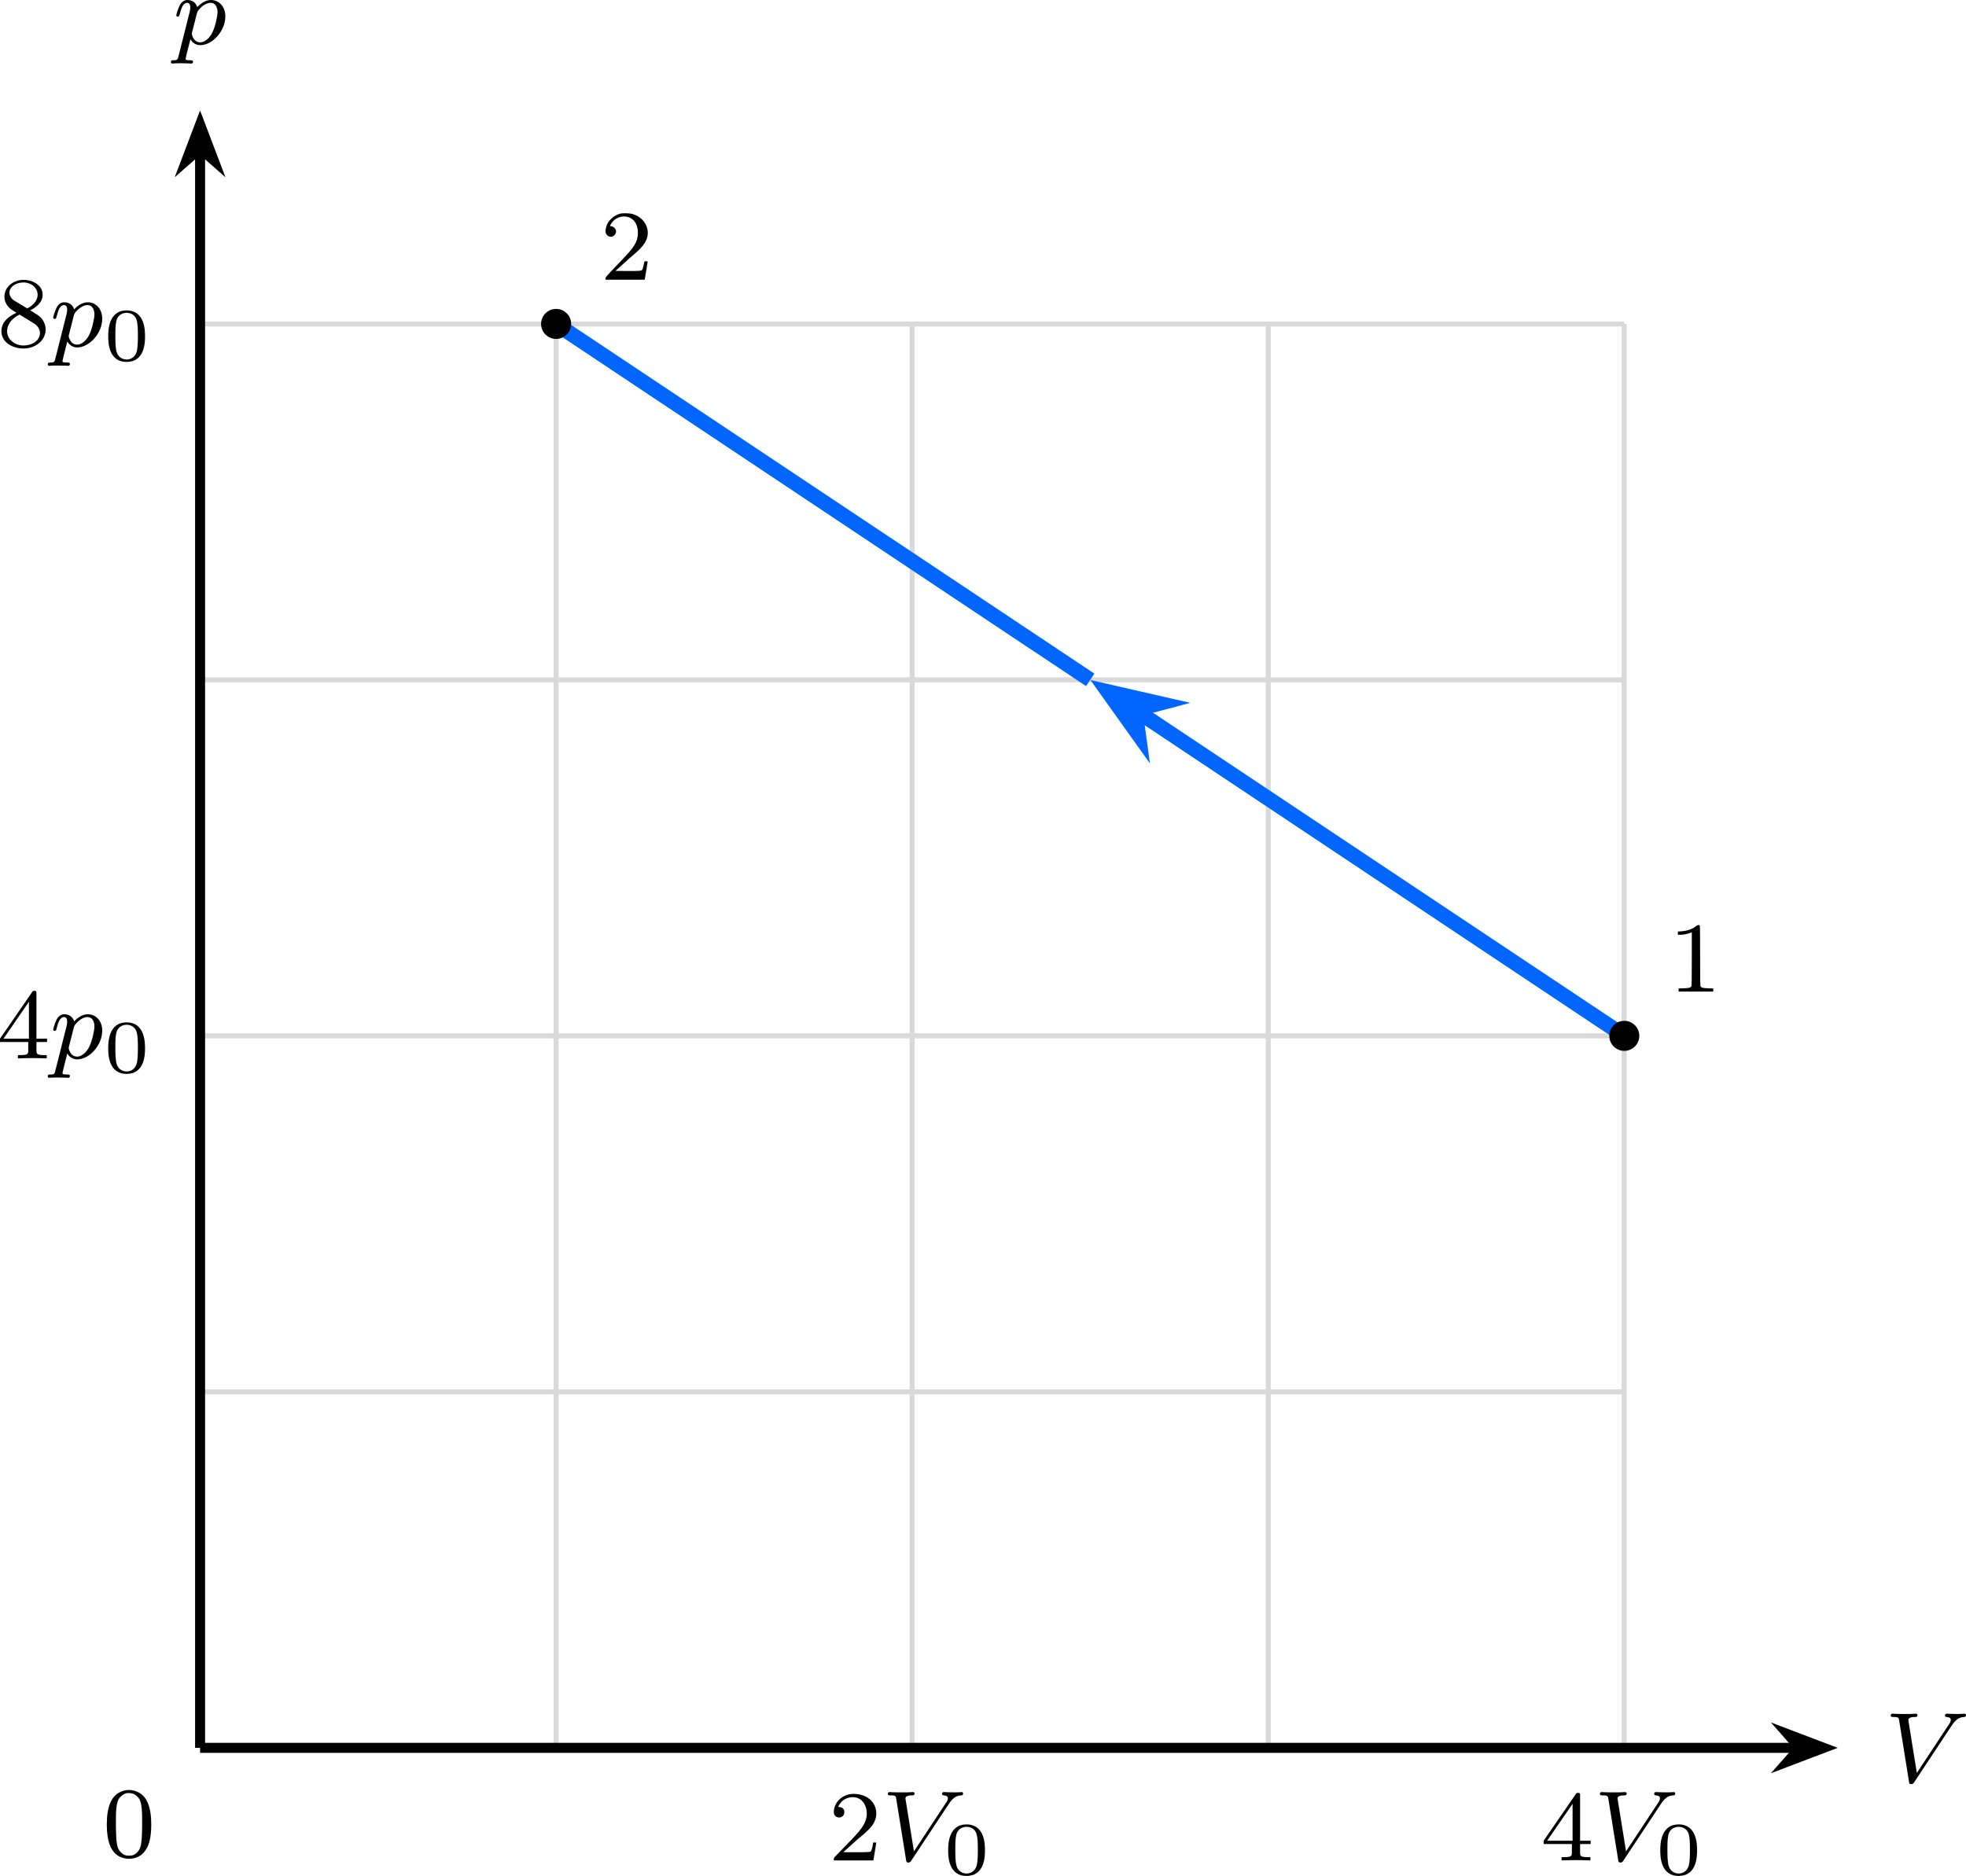
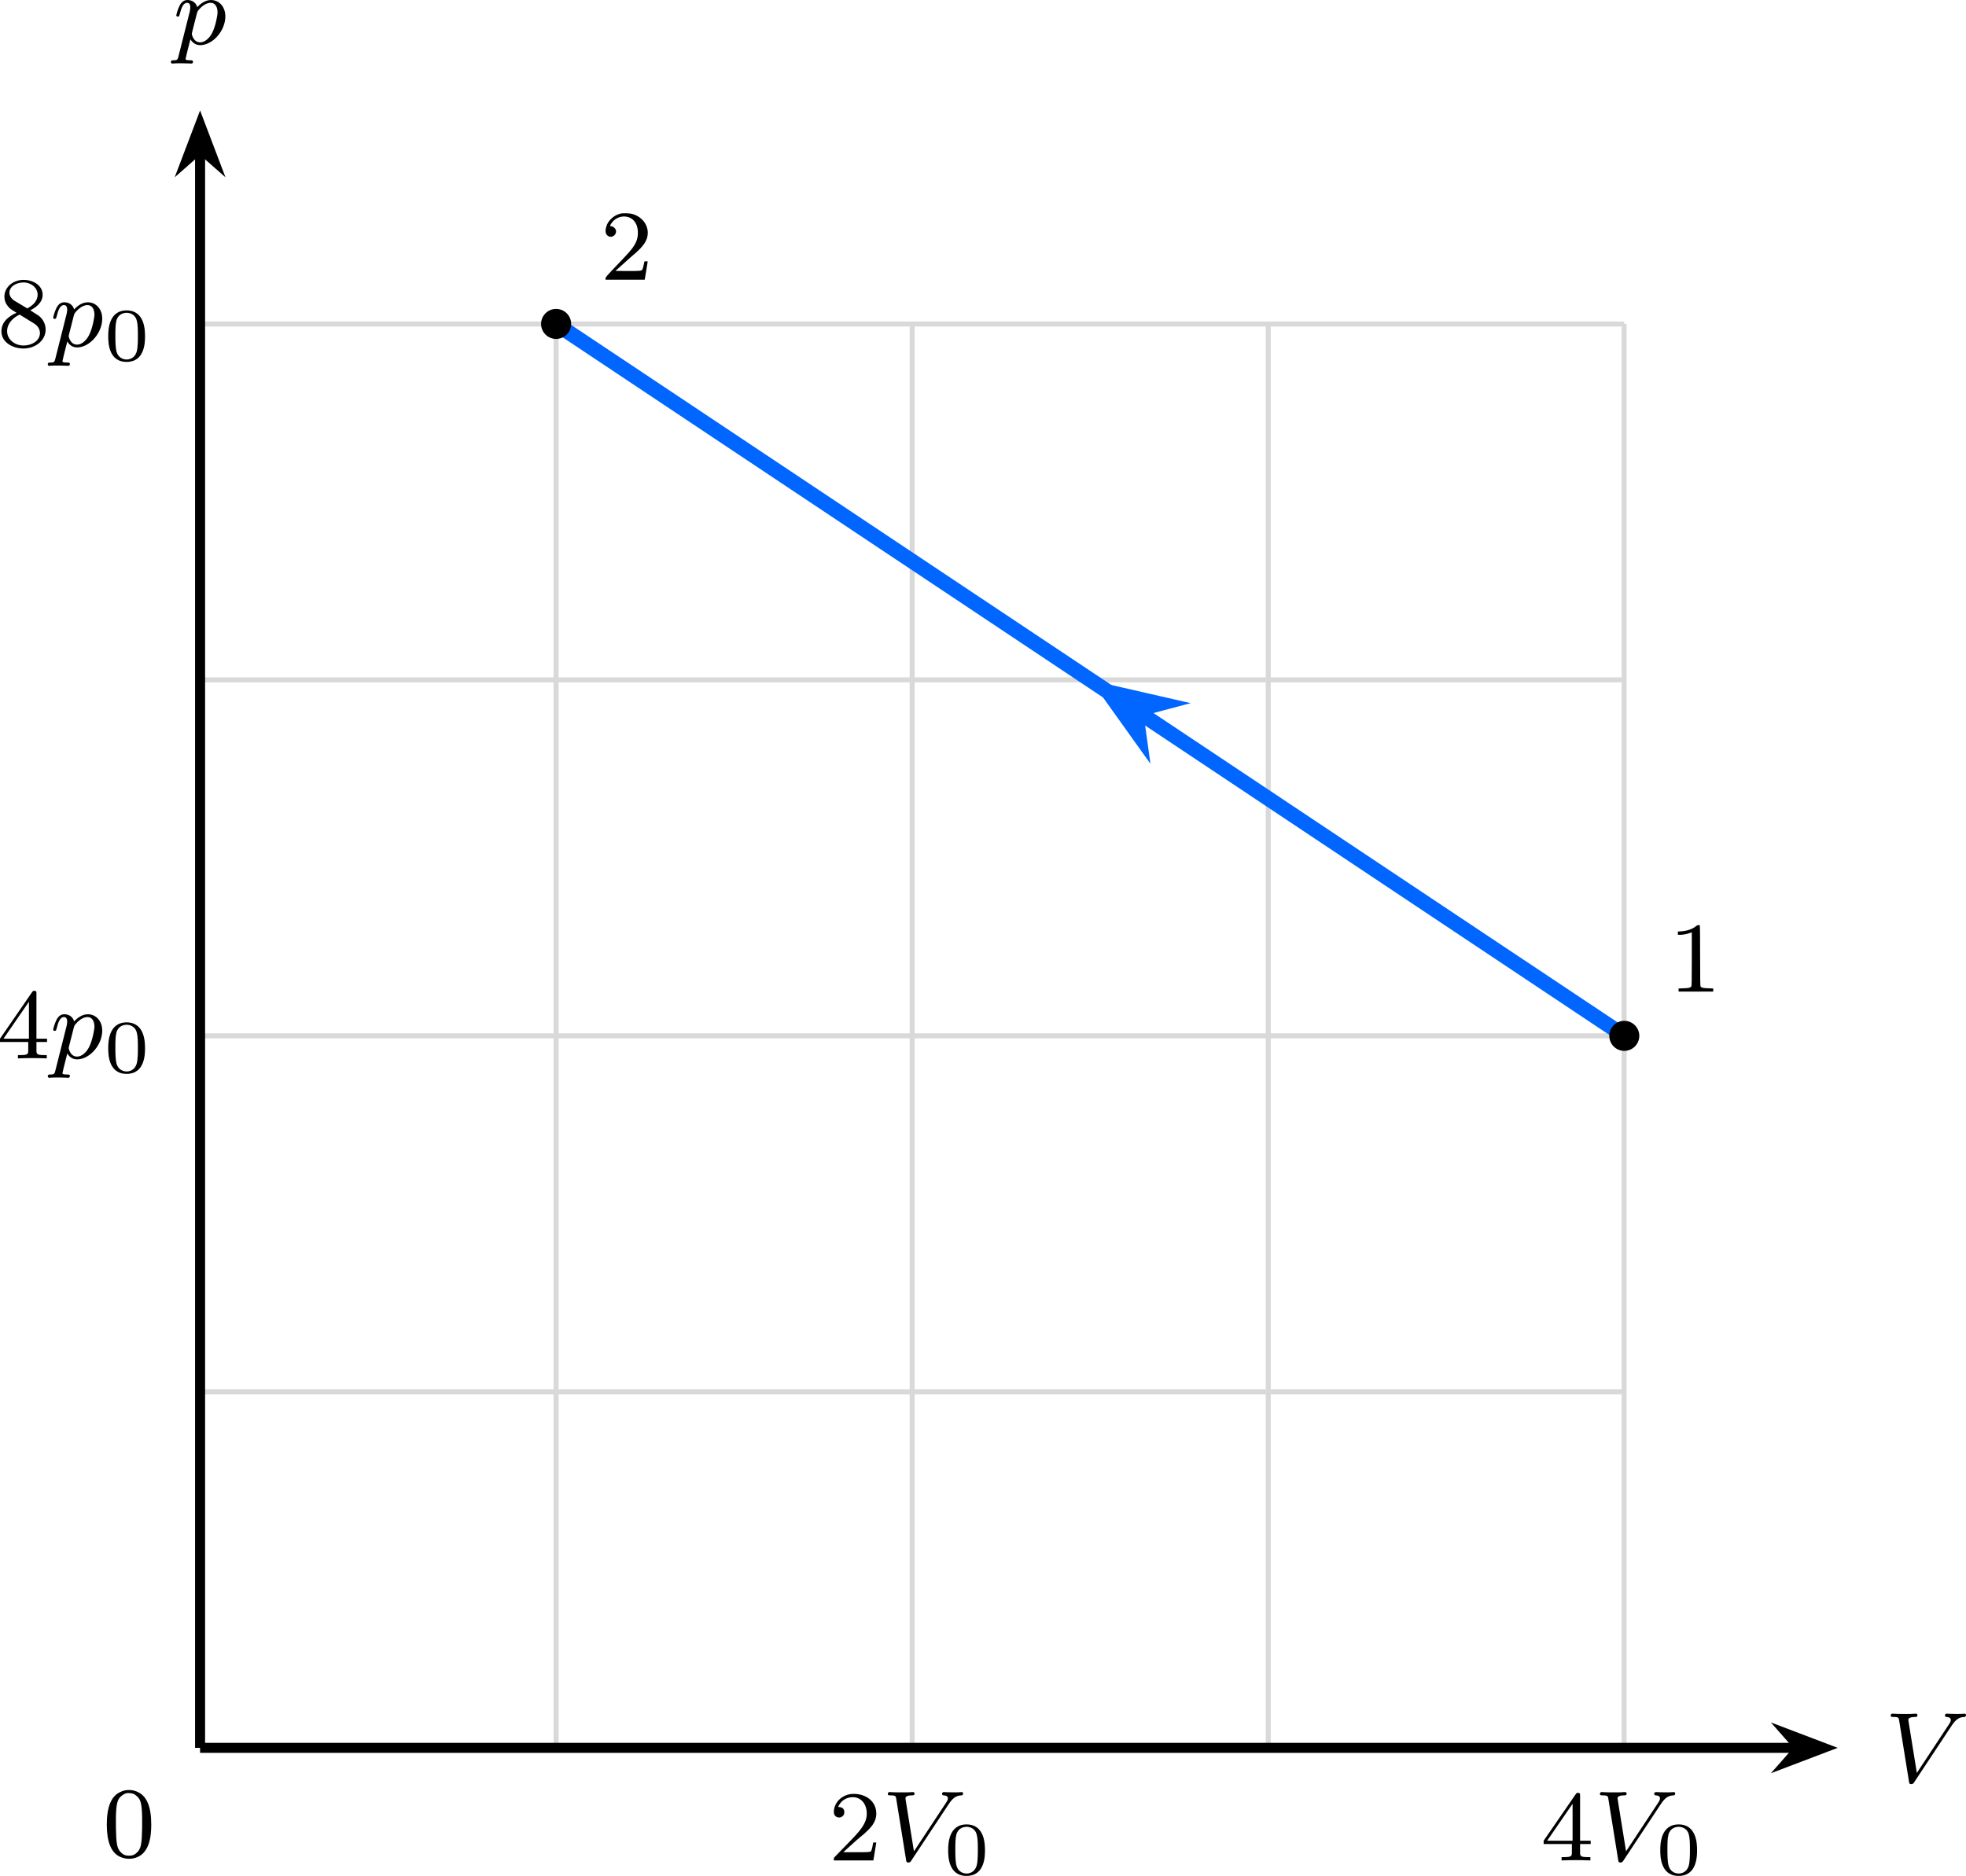
<svg xmlns="http://www.w3.org/2000/svg" xmlns:xlink="http://www.w3.org/1999/xlink" version="1.1" width="203.478pt" height="194.189pt" viewBox="-66.449 -66.773 156.521 149.376">
  <defs>
    <path id="g1-48" d="M3.288-1.907C3.288-2.343 3.288-3.975 1.823-3.975S.359-2.343 .359-1.907C.359-1.476 .359 .126 1.823 .126S3.288-1.476 3.288-1.907ZM1.823-.066C1.572-.066 1.166-.185 1.022-.681C.927-1.028 .927-1.614 .927-1.985C.927-2.385 .927-2.845 1.01-3.168C1.16-3.706 1.614-3.784 1.823-3.784C2.098-3.784 2.493-3.652 2.624-3.198C2.714-2.881 2.72-2.445 2.72-1.985C2.72-1.602 2.72-.998 2.618-.664C2.451-.143 2.02-.066 1.823-.066Z" />
    <path id="g2-50" d="M2.248-1.626C2.375-1.745 2.71-2.008 2.837-2.12C3.332-2.574 3.802-3.013 3.802-3.738C3.802-4.686 3.005-5.3 2.008-5.3C1.052-5.3 .422-4.575 .422-3.866C.422-3.475 .733-3.419 .845-3.419C1.012-3.419 1.259-3.539 1.259-3.842C1.259-4.256 .861-4.256 .765-4.256C.996-4.838 1.53-5.037 1.921-5.037C2.662-5.037 3.045-4.407 3.045-3.738C3.045-2.909 2.463-2.303 1.522-1.339L.518-.303C.422-.215 .422-.199 .422 0H3.571L3.802-1.427H3.555C3.531-1.267 3.467-.869 3.371-.717C3.324-.654 2.718-.654 2.59-.654H1.172L2.248-1.626Z" />
    <path id="g2-52" d="M3.14-5.157C3.14-5.316 3.14-5.38 2.973-5.38C2.869-5.38 2.861-5.372 2.782-5.26L.239-1.57V-1.307H2.487V-.646C2.487-.351 2.463-.263 1.849-.263H1.666V0C2.343-.024 2.359-.024 2.813-.024S3.284-.024 3.961 0V-.263H3.778C3.164-.263 3.14-.351 3.14-.646V-1.307H3.985V-1.57H3.14V-5.157ZM2.542-4.511V-1.57H.518L2.542-4.511Z" />
    <path id="g2-56" d="M2.646-2.877C3.092-3.092 3.634-3.491 3.634-4.113C3.634-4.87 2.861-5.3 2.12-5.3C1.275-5.3 .59-4.718 .59-3.969C.59-3.674 .693-3.403 .893-3.172C1.028-3.005 1.06-2.989 1.554-2.678C.566-2.24 .351-1.658 .351-1.211C.351-.335 1.235 .167 2.104 .167C3.084 .167 3.873-.494 3.873-1.339C3.873-1.841 3.602-2.176 3.475-2.311C3.339-2.439 3.332-2.447 2.646-2.877ZM1.411-3.626C1.18-3.762 .988-3.993 .988-4.272C.988-4.774 1.538-5.093 2.104-5.093C2.726-5.093 3.236-4.67 3.236-4.113C3.236-3.65 2.877-3.26 2.407-3.029L1.411-3.626ZM1.801-2.534C1.833-2.519 2.742-1.961 2.877-1.873C3.005-1.801 3.419-1.546 3.419-1.068C3.419-.454 2.774-.072 2.12-.072C1.411-.072 .805-.558 .805-1.211C.805-1.809 1.251-2.279 1.801-2.534Z" />
    <path id="g3-48" d="M1.753-5.268C1.666-5.252 1.498-5.197 1.379-5.133C.669-4.798 .327-3.945 .327-2.55C.327-1.196 .654-.367 1.315-.016C1.969 .319 2.782 .199 3.252-.303C3.674-.757 3.866-1.467 3.866-2.55C3.866-3.945 3.523-4.798 2.813-5.133C2.479-5.3 2.128-5.34 1.753-5.268ZM2.487-4.981C2.654-4.894 2.861-4.694 2.933-4.551C3.108-4.224 3.156-3.626 3.14-2.319C3.116-1.012 3.053-.669 2.766-.359C2.566-.151 2.383-.072 2.096-.072S1.626-.151 1.427-.359C1.14-.669 1.076-1.012 1.052-2.319C1.036-3.626 1.084-4.224 1.259-4.551C1.355-4.75 1.618-4.965 1.857-5.037C1.993-5.085 2.343-5.053 2.487-4.981Z" />
    <path id="g3-49" d="M2.192-5.22C1.929-4.989 1.482-4.838 1.02-4.806L.749-4.79V-4.655V-4.527H.901C1.124-4.527 1.419-4.575 1.65-4.655L1.857-4.726V-2.59C1.857-.964 1.849-.446 1.817-.414C1.737-.311 1.634-.287 1.219-.271L.805-.255V-.135V-.008H2.184H3.563V-.135V-.255L3.148-.271C2.742-.287 2.63-.311 2.558-.414C2.527-.446 2.519-1.02 2.519-2.837C2.519-4.144 2.511-5.236 2.495-5.26C2.471-5.34 2.303-5.316 2.192-5.22Z" />
    <path id="g3-50" d="M1.586-5.26C1.315-5.189 1.044-5.037 .853-4.838C.646-4.639 .526-4.439 .462-4.176C.367-3.826 .422-3.602 .63-3.475C.98-3.26 1.411-3.69 1.196-4.041C1.124-4.16 .972-4.256 .861-4.256S.757-4.296 .869-4.471C1.196-4.981 1.857-5.181 2.391-4.918C2.798-4.71 3.021-4.24 2.989-3.626C2.973-3.3 2.893-3.053 2.702-2.734C2.519-2.431 2.271-2.144 1.299-1.132C.486-.279 .414-.199 .414-.104V0H1.977H3.531L3.547-.08C3.555-.128 3.602-.414 3.658-.733C3.706-1.044 3.754-1.339 3.762-1.387C3.778-1.467 3.778-1.467 3.642-1.467C3.515-1.467 3.507-1.467 3.491-1.355C3.459-1.164 3.387-.893 3.347-.813C3.292-.701 3.14-.685 2.096-.693L1.203-.701L1.809-1.243C2.136-1.546 2.55-1.913 2.726-2.056C3.475-2.694 3.778-3.172 3.778-3.73C3.778-4.415 3.3-5.013 2.574-5.228C2.335-5.3 1.793-5.316 1.586-5.26Z" />
    <path id="g0-86" d="M5.34-4.495C5.738-5.101 6.041-5.165 6.36-5.181C6.448-5.189 6.48-5.268 6.48-5.332C6.48-5.356 6.464-5.444 6.368-5.444S6.304-5.42 5.723-5.42C5.212-5.42 4.997-5.444 4.965-5.444C4.926-5.444 4.806-5.444 4.806-5.292C4.806-5.189 4.91-5.181 4.949-5.181C5.165-5.165 5.268-5.085 5.268-4.941C5.268-4.814 5.197-4.71 5.157-4.647L2.566-.725L1.905-4.822C1.897-4.894 1.889-4.933 1.889-4.957C1.889-5.061 2.008-5.181 2.415-5.181C2.511-5.181 2.614-5.181 2.614-5.332C2.614-5.364 2.59-5.444 2.487-5.444C2.415-5.444 2.096-5.428 2.032-5.42H1.53C.813-5.42 .709-5.444 .638-5.444C.606-5.444 .486-5.444 .486-5.292C.486-5.181 .59-5.181 .709-5.181C1.116-5.181 1.124-5.109 1.156-4.91L1.937-.056C1.961 .104 1.969 .167 2.12 .167C2.256 .167 2.303 .096 2.359 .008L5.34-4.495Z" />
    <path id="g0-112" d="M.414 .964C.351 1.219 .335 1.283 .016 1.283C-.096 1.283-.191 1.283-.191 1.435C-.191 1.506-.12 1.546-.08 1.546C0 1.546 .032 1.522 .622 1.522C1.196 1.522 1.363 1.546 1.419 1.546C1.451 1.546 1.57 1.546 1.57 1.395C1.57 1.283 1.459 1.283 1.363 1.283C.98 1.283 .98 1.235 .98 1.164C.98 1.108 1.124 .542 1.363-.391C1.467-.207 1.714 .08 2.144 .08C3.124 .08 4.144-1.052 4.144-2.208C4.144-2.997 3.634-3.515 2.997-3.515C2.519-3.515 2.136-3.188 1.905-2.949C1.737-3.515 1.203-3.515 1.124-3.515C.837-3.515 .638-3.332 .51-3.084C.327-2.726 .239-2.319 .239-2.295C.239-2.224 .295-2.192 .359-2.192C.462-2.192 .47-2.224 .526-2.431C.63-2.837 .773-3.292 1.1-3.292C1.299-3.292 1.355-3.108 1.355-2.917C1.355-2.837 1.323-2.646 1.307-2.582L.414 .964ZM1.881-2.455C1.921-2.59 1.921-2.606 2.04-2.75C2.343-3.108 2.686-3.292 2.973-3.292C3.371-3.292 3.523-2.901 3.523-2.542C3.523-2.248 3.347-1.395 3.108-.925C2.901-.494 2.519-.143 2.144-.143C1.602-.143 1.474-.765 1.474-.821C1.474-.837 1.49-.925 1.498-.948L1.881-2.455Z" />
  </defs>
  <g id="page1">
    <path d="M-50.52 72.406H62.867M-50.52 44.059H62.867M-50.52 15.711H62.867M-50.52-12.637H62.867M-50.52-40.972H62.867M-50.52 72.406V-40.98M-22.176 72.406V-40.98M6.172 72.406V-40.98M34.52 72.406V-40.98M62.855 72.406V-40.98" stroke="#d9d9d9" fill="none" stroke-width=".399" stroke-miterlimit="10" />
    <path d="M-50.52 72.406H76.652" stroke="#000" fill="none" stroke-width=".797" stroke-miterlimit="10" />
    <path d="M78.738 72.406L75.902 71.328L76.852 72.406L75.902 73.484Z" />
    <path d="M78.738 72.406L75.902 71.328L76.852 72.406L75.902 73.484Z" stroke="#000" fill="none" stroke-width=".797" stroke-miterlimit="10" />
    <g transform="matrix(1 0 0 1 134.1137 2.7231)">
      <use x="-50.521" y="72.406" xlink:href="#g0-86" />
    </g>
    <path d="M-50.52 72.406V-54.765" stroke="#000" fill="none" stroke-width=".797" stroke-miterlimit="10" />
    <path d="M-50.52-56.855L-51.598-54.016L-50.52-54.965L-49.441-54.016Z" />
    <path d="M-50.52-56.855L-51.598-54.016L-50.52-54.965L-49.441-54.016Z" stroke="#000" fill="none" stroke-width=".797" stroke-miterlimit="10" />
    <g transform="matrix(1 0 0 1 -2.1314 -135.6635)">
      <use x="-50.521" y="72.406" xlink:href="#g0-112" />
    </g>
-     <path d="M62.867 15.711L24.168-10.086" stroke="#06f" fill="none" stroke-width="1.196" stroke-miterlimit="10" />
-     <path d="M21.762-11.691L24.184-8.297L23.918-10.254L25.828-10.762Z" fill="#06f" />
-     <path d="M21.762-11.691L24.184-8.297L23.918-10.254L25.828-10.762Z" stroke="#06f" fill="none" stroke-width="1.195" stroke-miterlimit="10" />
-     <path d="M20.348-12.637L-22.176-40.98" stroke="#06f" fill="none" stroke-width="1.196" stroke-miterlimit="10" />
+     <path d="M62.867 15.711L-22.176-40.98" stroke="#06f" fill="none" stroke-width="1.196" stroke-miterlimit="10" />
+     <path d="M21.793-11.668L24.219-8.273L23.949-10.23L25.859-10.738Z" fill="#06f" />
+     <path d="M21.793-11.668L24.219-8.273L23.949-10.23L25.859-10.738Z" stroke="#06f" fill="none" stroke-width="1.195" stroke-miterlimit="10" />
    <path d="M64.062 15.711C64.062 15.051 63.527 14.516 62.867 14.516S61.672 15.051 61.672 15.711C61.672 16.371 62.207 16.906 62.867 16.906S64.062 16.371 64.062 15.711Z" />
    <g transform="matrix(1 0 0 1 116.9062 -60.2126)">
      <use x="-50.521" y="72.406" xlink:href="#g3-49" />
    </g>
    <path d="M-20.977-40.98C-20.977-41.64-21.516-42.175-22.176-42.175C-22.836-42.175-23.371-41.64-23.371-40.98S-22.836-39.785-22.176-39.785C-21.516-39.785-20.977-40.32-20.977-40.98Z" />
    <g transform="matrix(1 0 0 1 31.8658 -116.9062)">
      <use x="-50.521" y="72.406" xlink:href="#g3-50" />
    </g>
    <g transform="matrix(1 0 0 1 -16.1672 -54.9003)">
      <use x="-50.521" y="72.406" xlink:href="#g2-52" />
      <use x="-46.287" y="72.406" xlink:href="#g0-112" />
      <use x="-42.024" y="73.513" xlink:href="#g1-48" />
    </g>
    <g transform="matrix(1 0 0 1 -16.1672 -111.5939)">
      <use x="-50.521" y="72.406" xlink:href="#g2-56" />
      <use x="-46.287" y="72.406" xlink:href="#g0-112" />
      <use x="-42.024" y="73.513" xlink:href="#g1-48" />
    </g>
    <g transform="matrix(1 0 0 1 50.03513 8.9653)">
      <use x="-50.521" y="72.406" xlink:href="#g2-50" />
      <use x="-46.287" y="72.406" xlink:href="#g0-86" />
      <use x="-41.355" y="73.513" xlink:href="#g1-48" />
    </g>
    <g transform="matrix(1 0 0 1 106.7287 8.9653)">
      <use x="-50.521" y="72.406" xlink:href="#g2-52" />
      <use x="-46.287" y="72.406" xlink:href="#g0-86" />
      <use x="-41.355" y="73.513" xlink:href="#g1-48" />
    </g>
    <g transform="matrix(1 0 0 1 -7.7521 8.6596)">
      <use x="-50.521" y="72.406" xlink:href="#g3-48" />
    </g>
  </g>
</svg>
